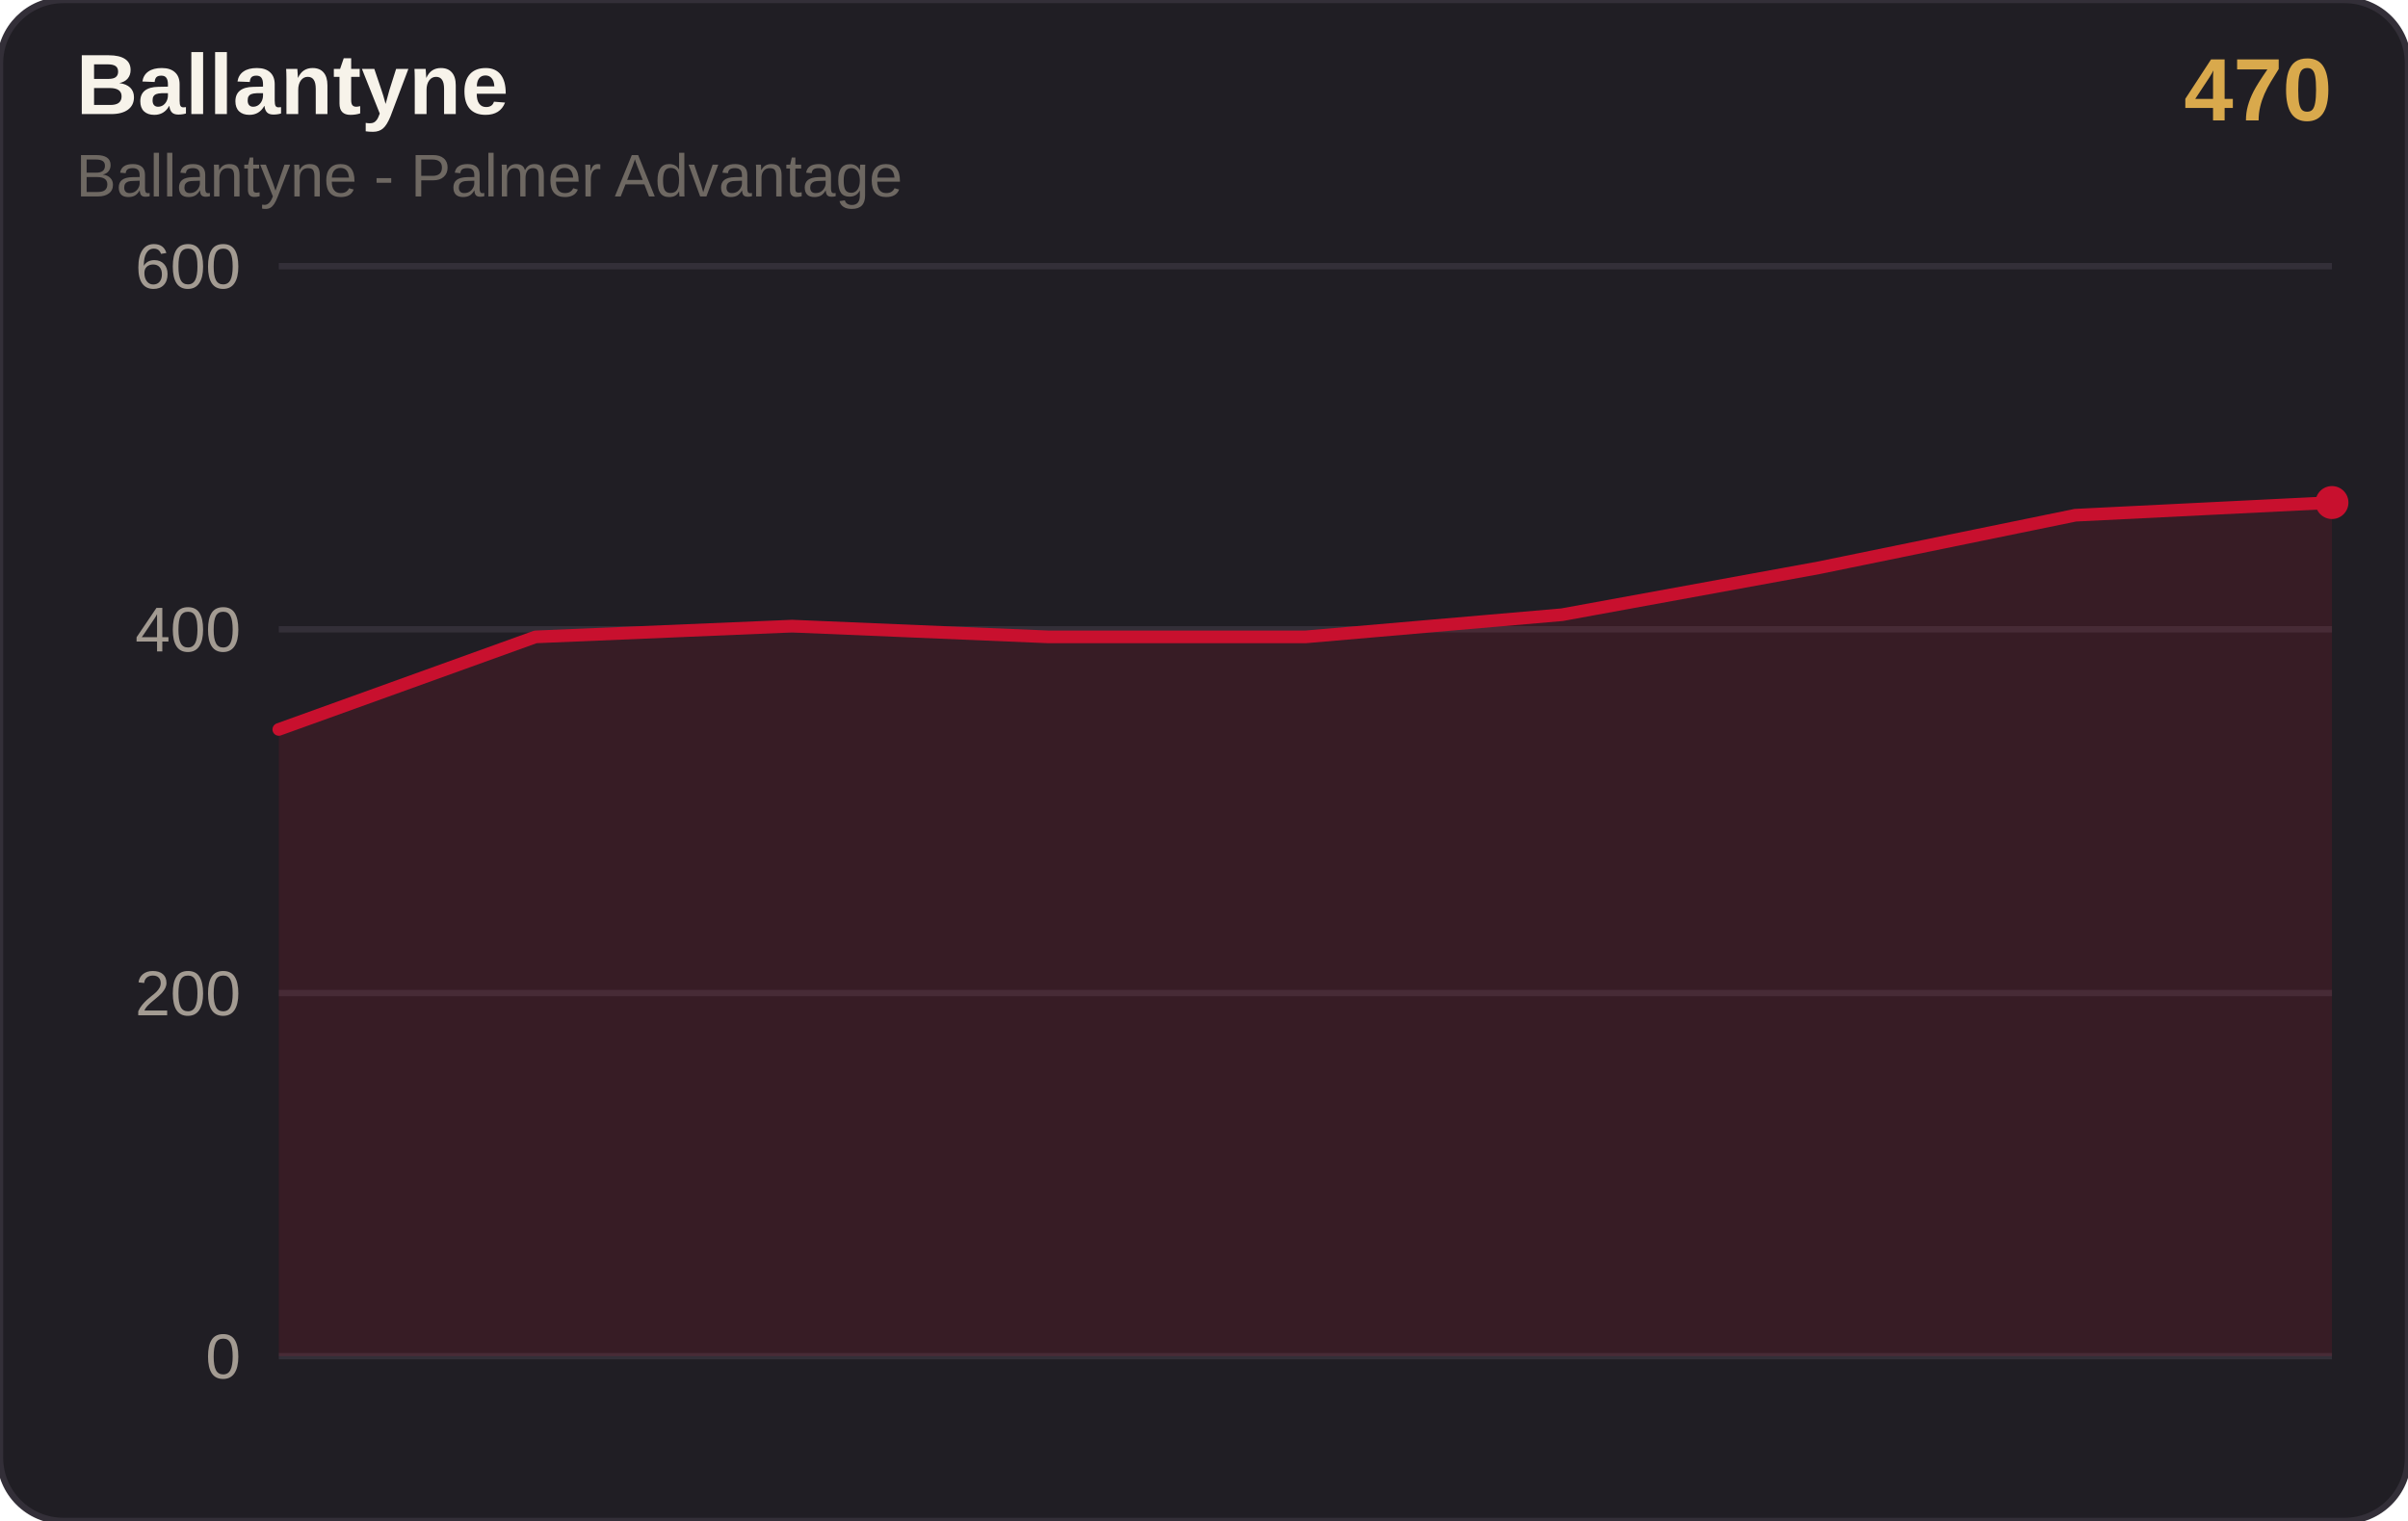
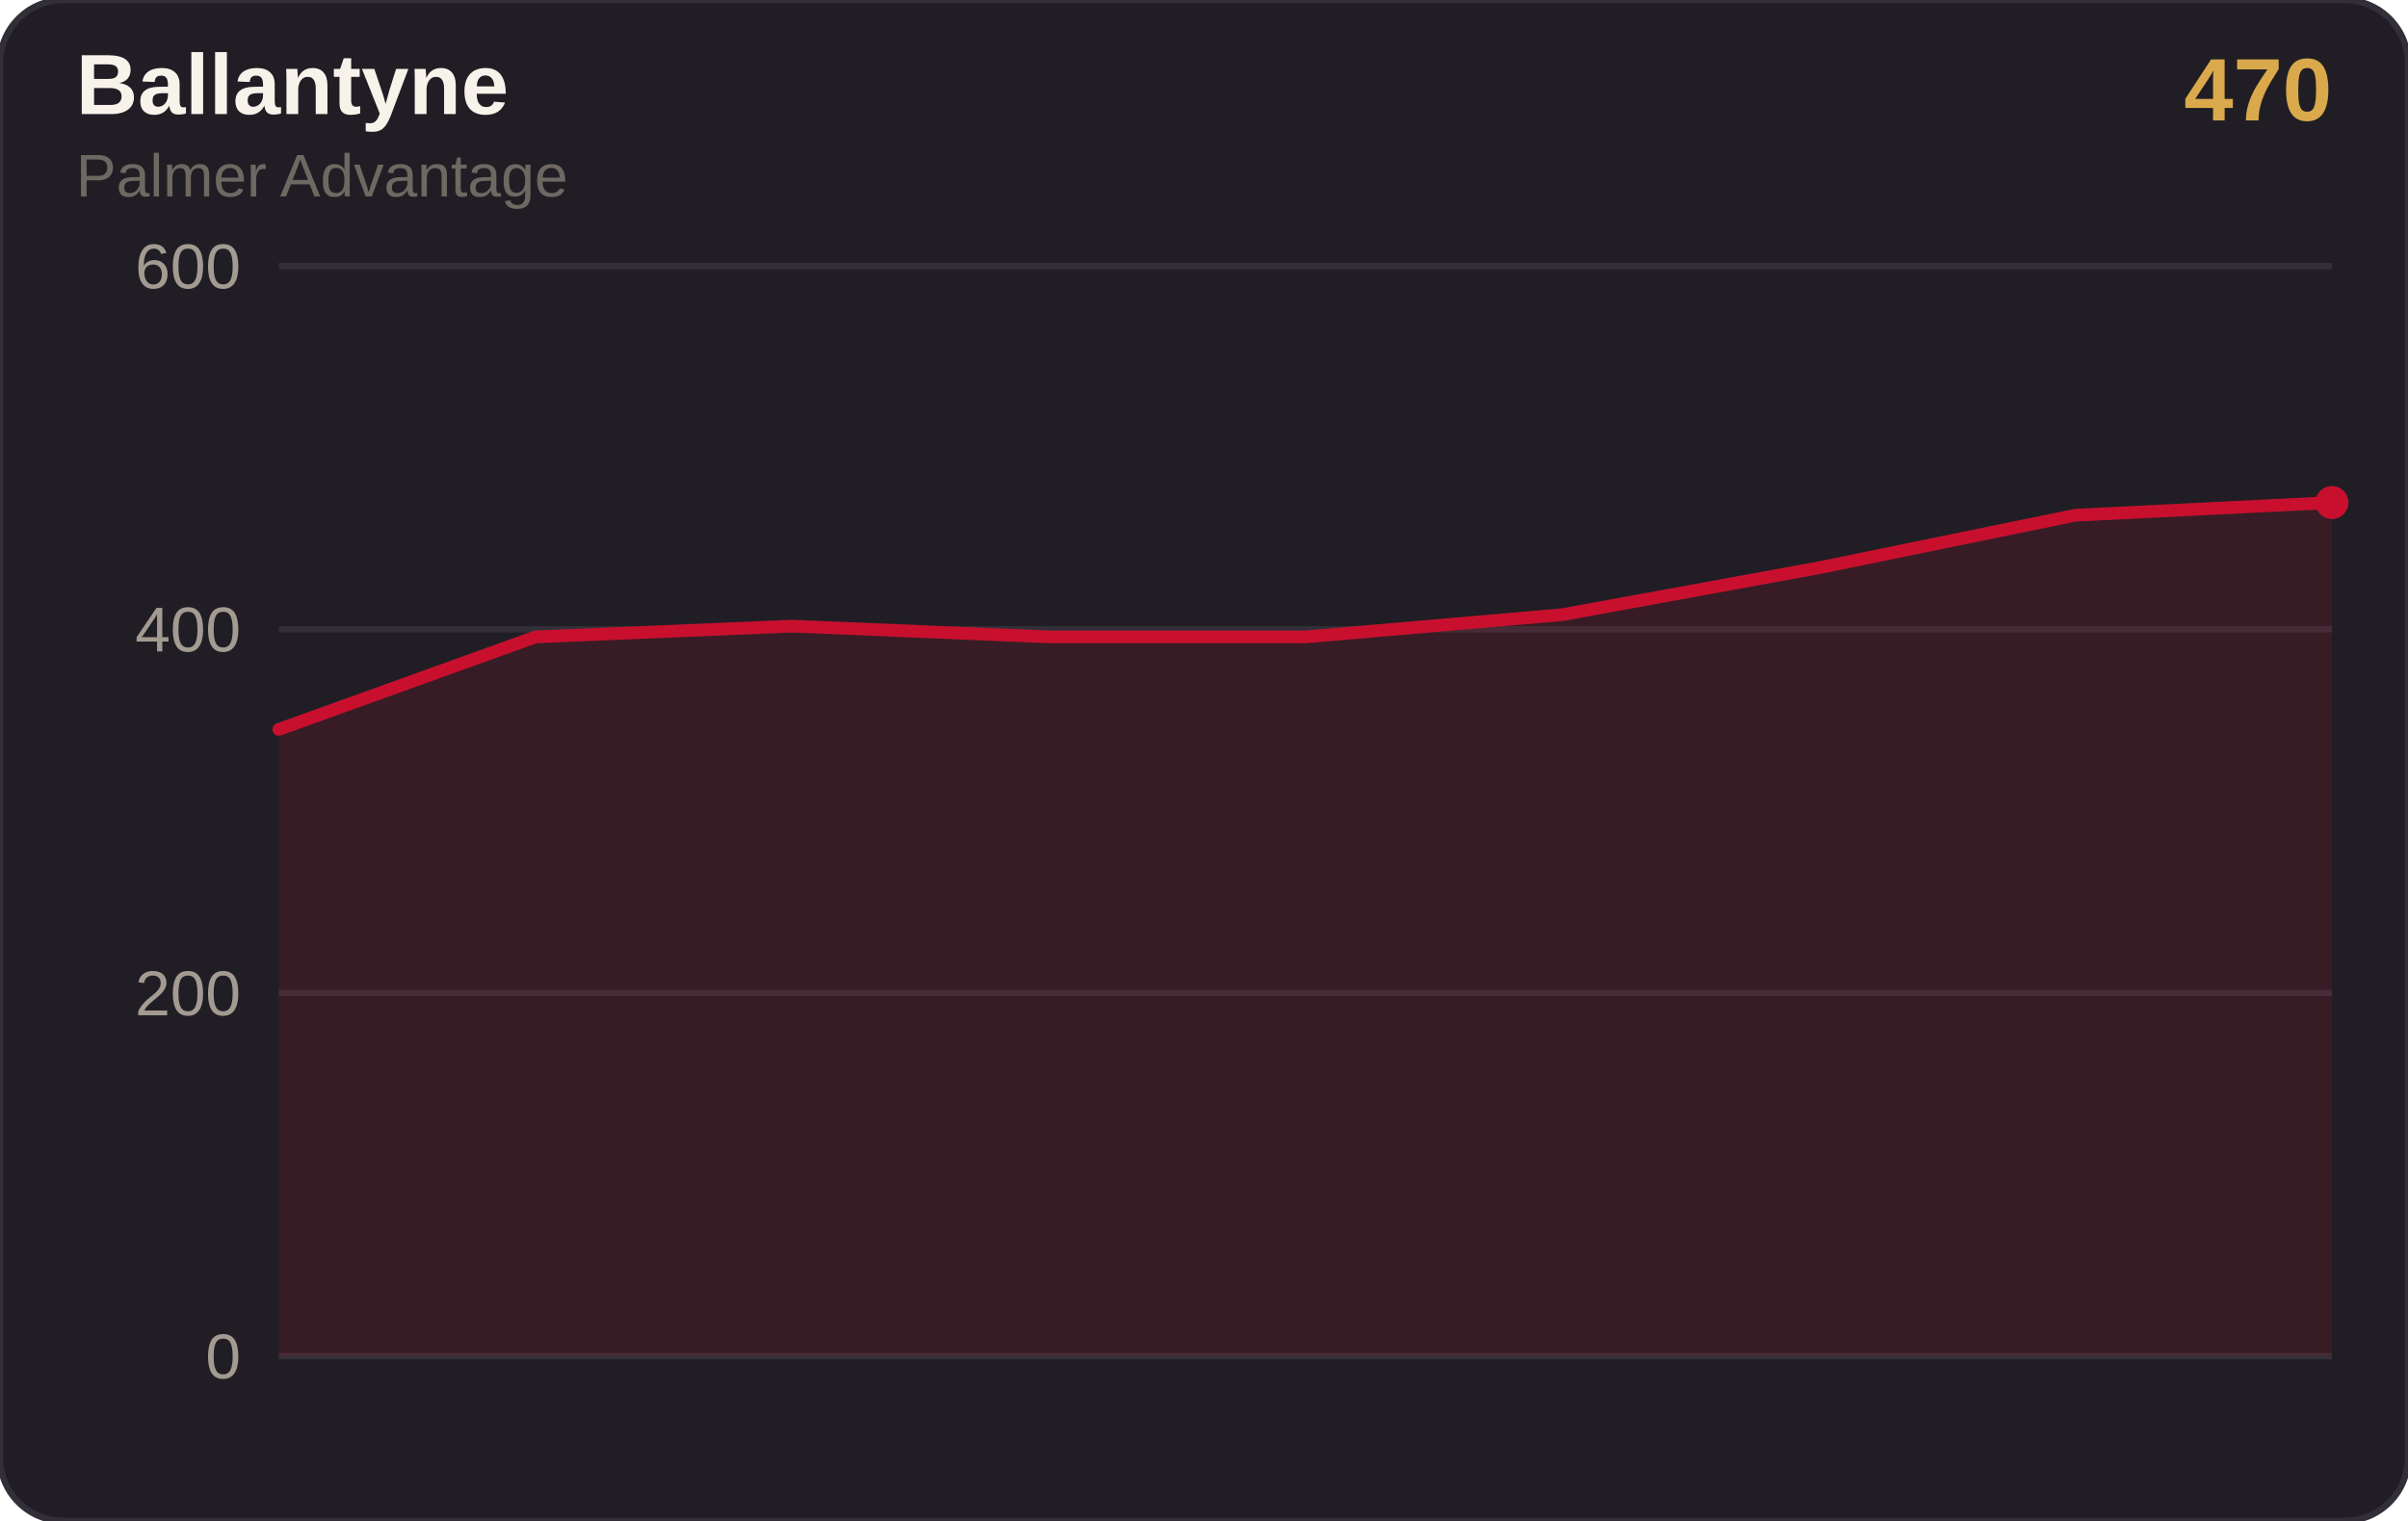
- <svg xmlns="http://www.w3.org/2000/svg" viewBox="0 0 380 240" width="380" height="240" role="img" aria-label="Ballantyne, Ballantyne - Palmer Advantage">
+ <svg xmlns="http://www.w3.org/2000/svg" viewBox="0 0 380 240" width="380" height="240" role="img" aria-label="Ballantyne, Palmer Advantage">
  <rect width="380" height="240" rx="10" fill="#201E24" stroke="#332F38" />
  <text x="12" y="18" fill="#F7F3EA" font-family="system-ui, -apple-system, 'Helvetica Neue', Arial, sans-serif" font-size="13.5" font-weight="700">Ballantyne</text>
-   <text x="12" y="31" fill="#6E6862" font-family="system-ui, -apple-system, 'Helvetica Neue', Arial, sans-serif" font-size="9.5">Ballantyne - Palmer Advantage</text>
+   <text x="12" y="31" fill="#6E6862" font-family="system-ui, -apple-system, 'Helvetica Neue', Arial, sans-serif" font-size="9.5">Palmer Advantage</text>
  <line x1="44" y1="214.0" x2="368" y2="214.0" stroke="#332F38" stroke-width="1" />
  <text x="38" y="217.5" fill="#A39B92" font-family="system-ui, -apple-system, 'Helvetica Neue', Arial, sans-serif" font-size="10" text-anchor="end">0</text>
  <line x1="44" y1="156.7" x2="368" y2="156.7" stroke="#332F38" stroke-width="1" />
  <text x="38" y="160.2" fill="#A39B92" font-family="system-ui, -apple-system, 'Helvetica Neue', Arial, sans-serif" font-size="10" text-anchor="end">200</text>
  <line x1="44" y1="99.3" x2="368" y2="99.3" stroke="#332F38" stroke-width="1" />
  <text x="38" y="102.8" fill="#A39B92" font-family="system-ui, -apple-system, 'Helvetica Neue', Arial, sans-serif" font-size="10" text-anchor="end">400</text>
  <line x1="44" y1="42.0" x2="368" y2="42.0" stroke="#332F38" stroke-width="1" />
  <text x="38" y="45.5" fill="#A39B92" font-family="system-ui, -apple-system, 'Helvetica Neue', Arial, sans-serif" font-size="10" text-anchor="end">600</text>
  <path d="M44.0,214.0 L44.0,115.1 L84.5,100.5 L125.0,98.8 L165.5,100.5 L206.0,100.5 L246.5,97.0 L287.0,89.6 L327.5,81.3 L368.0,79.3 L368.0,214.0 Z" fill="#C8102E" opacity="0.14" />
  <path d="M44.0,115.1 L84.5,100.5 L125.0,98.8 L165.5,100.5 L206.0,100.5 L246.5,97.0 L287.0,89.6 L327.5,81.3 L368.0,79.3" fill="none" stroke="#C8102E" stroke-width="2" stroke-linejoin="round" stroke-linecap="round" />
  <circle cx="368.0" cy="79.3" r="2.6" fill="#C8102E" />
  <text x="368" y="19" fill="#D9A94C" font-family="system-ui, -apple-system, 'Helvetica Neue', Arial, sans-serif" font-size="14" font-weight="700" text-anchor="end">470</text>
</svg>
